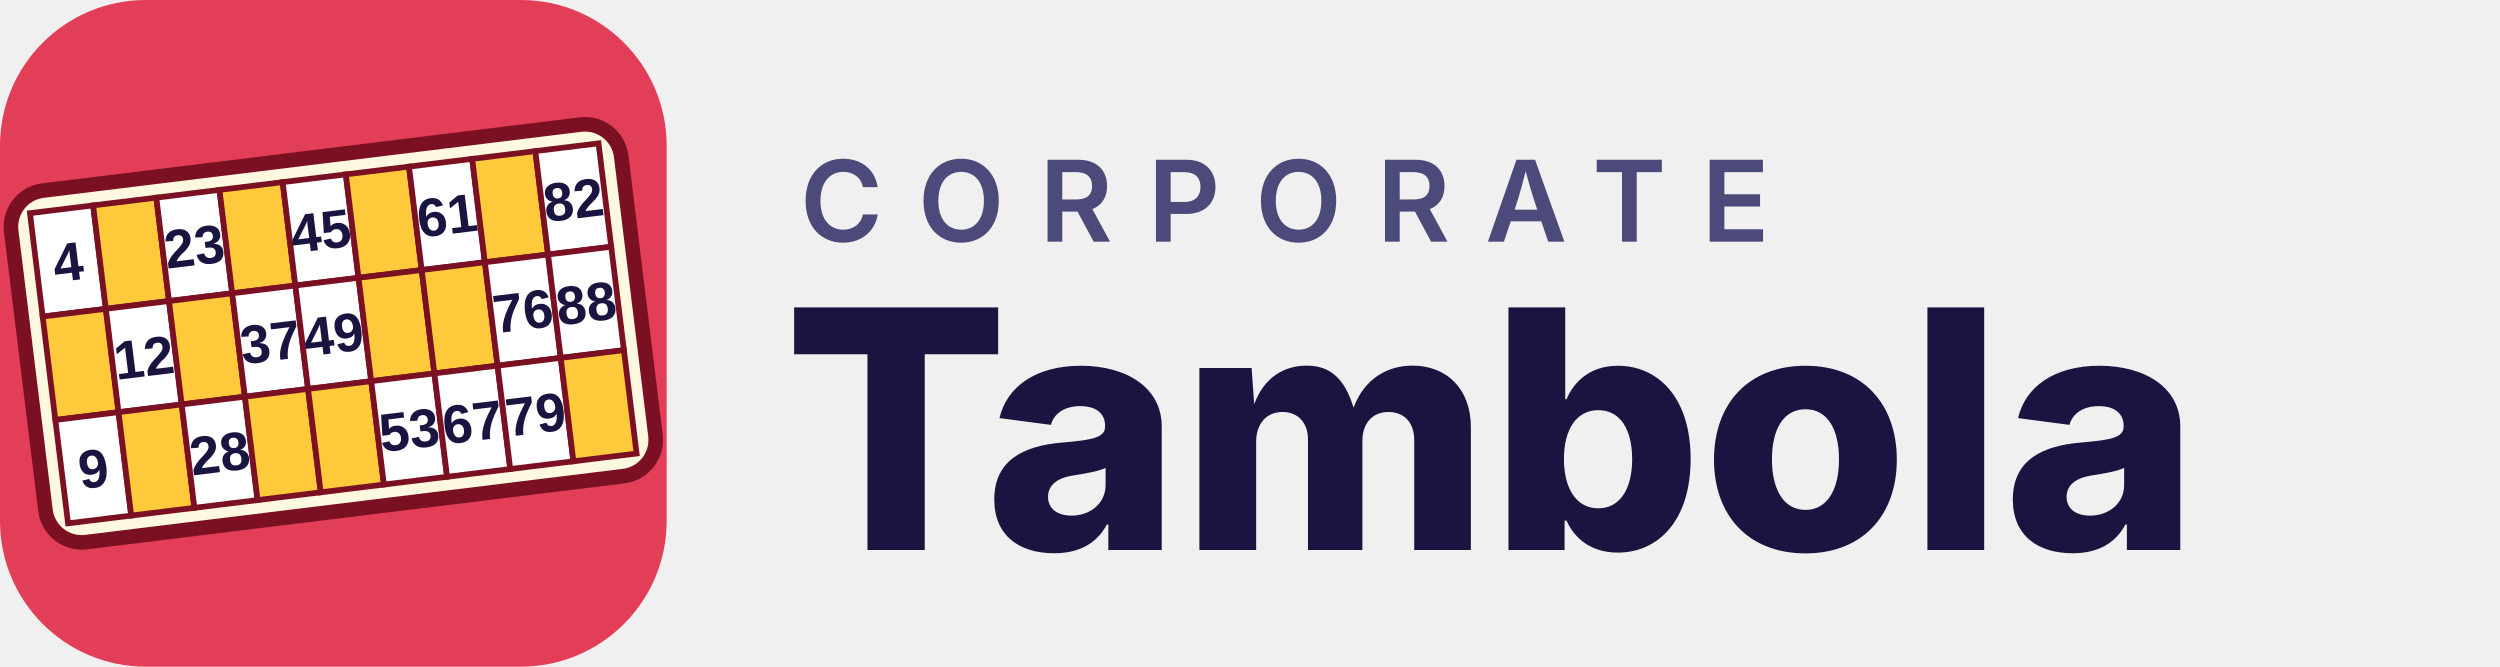
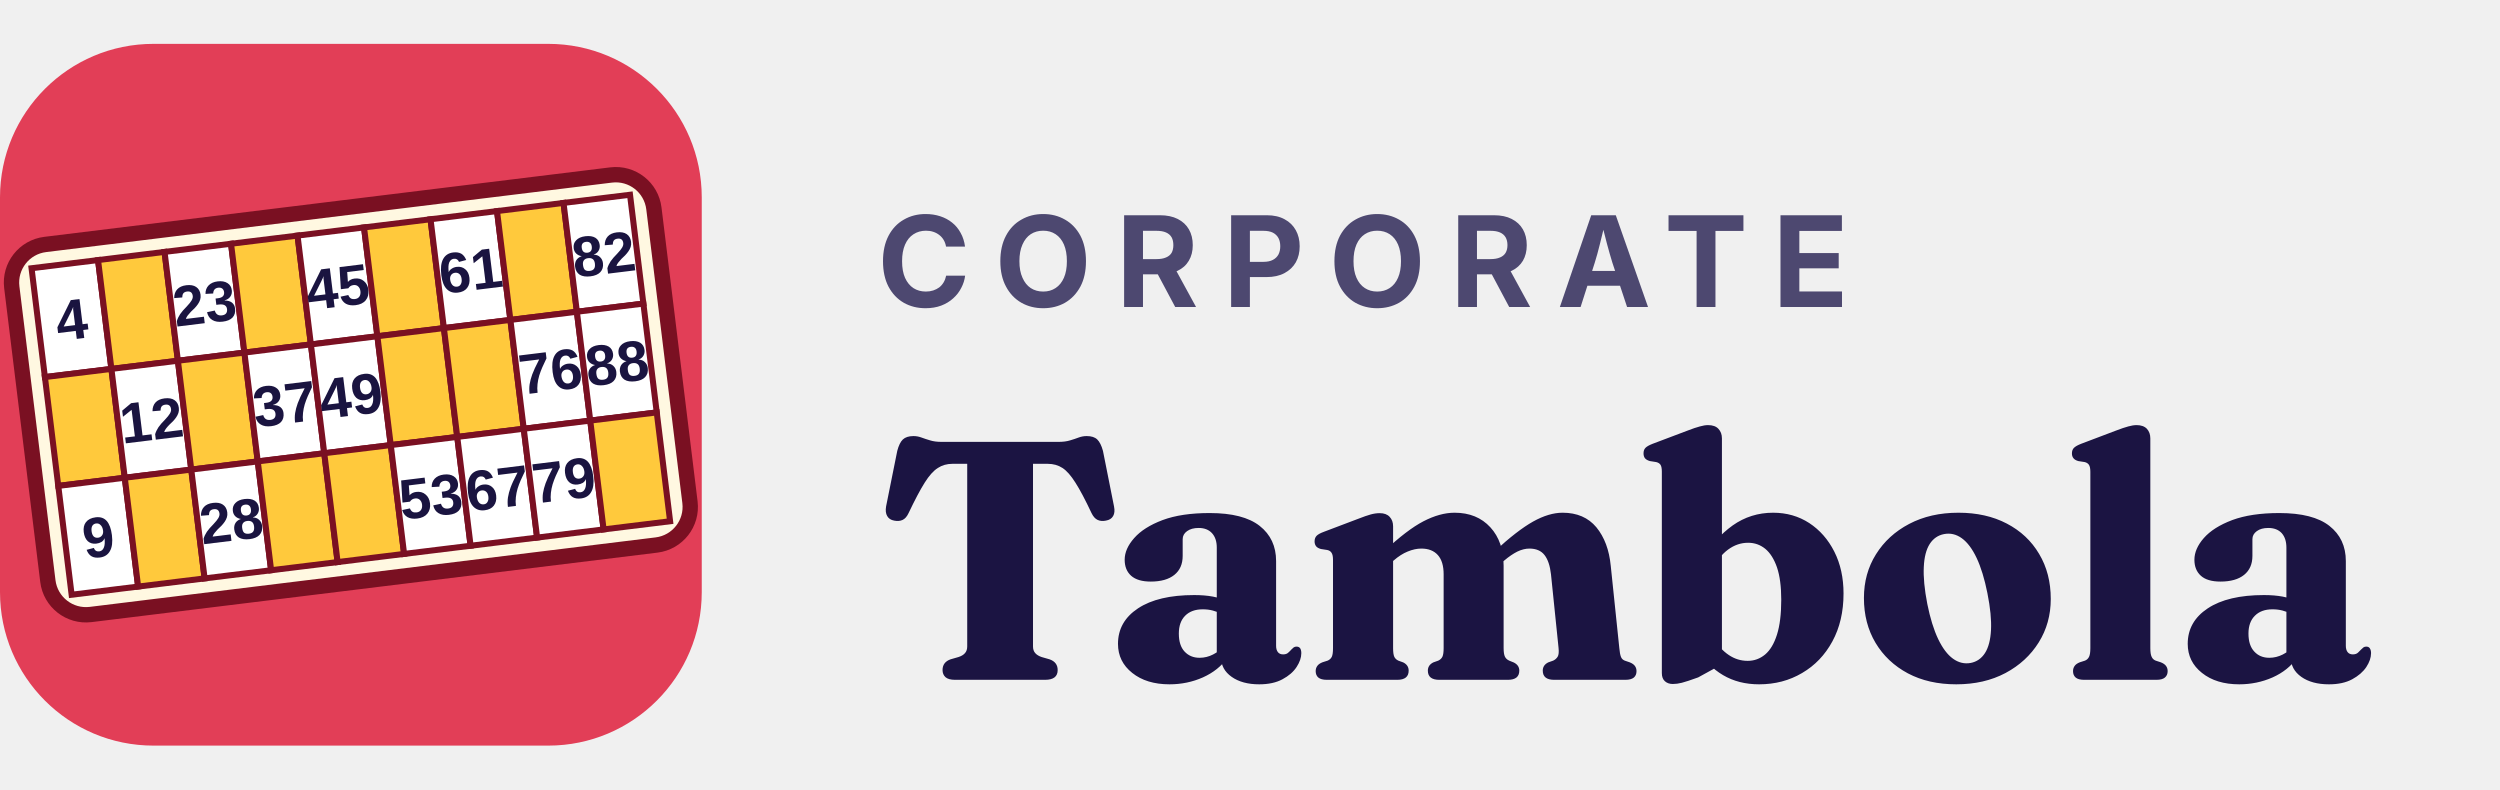
- <svg xmlns="http://www.w3.org/2000/svg" viewBox="0 0 300 80" width="600" height="160" role="img" aria-label="Corporate Tambola">
-   <svg x="0" y="0" width="80" height="80" viewBox="0 0 64 64">
-     <rect width="64" height="64" rx="14" fill="#E23E57" />
-     <g transform="rotate(-7 32 32)">
-       <rect x="2.5" y="15" width="59" height="34" rx="3.5" fill="#FFF8E1" stroke="#7A1022" stroke-width="1.4" />
-       <rect x="4.50" y="17.00" width="6.11" height="10" fill="#FFFFFF" stroke="#7A1022" stroke-width=".55" />
-       <text x="7.55" y="23.90" font-size="5.2" font-family="Arial,Helvetica,sans-serif" font-weight="700" fill="#1A1440" text-anchor="middle">4</text>
-       <rect x="10.61" y="17.00" width="6.11" height="10" fill="#FFC93C" stroke="#7A1022" stroke-width=".55" />
-       <rect x="16.72" y="17.00" width="6.11" height="10" fill="#FFFFFF" stroke="#7A1022" stroke-width=".55" />
-       <text x="19.77" y="23.90" font-size="5.2" font-family="Arial,Helvetica,sans-serif" font-weight="700" fill="#1A1440" text-anchor="middle">23</text>
-       <rect x="22.83" y="17.00" width="6.11" height="10" fill="#FFC93C" stroke="#7A1022" stroke-width=".55" />
-       <rect x="28.94" y="17.00" width="6.11" height="10" fill="#FFFFFF" stroke="#7A1022" stroke-width=".55" />
-       <text x="32.00" y="23.90" font-size="5.2" font-family="Arial,Helvetica,sans-serif" font-weight="700" fill="#1A1440" text-anchor="middle">45</text>
-       <rect x="35.05" y="17.00" width="6.11" height="10" fill="#FFC93C" stroke="#7A1022" stroke-width=".55" />
-       <rect x="41.16" y="17.00" width="6.11" height="10" fill="#FFFFFF" stroke="#7A1022" stroke-width=".55" />
-       <text x="44.22" y="23.90" font-size="5.2" font-family="Arial,Helvetica,sans-serif" font-weight="700" fill="#1A1440" text-anchor="middle">61</text>
-       <rect x="47.27" y="17.00" width="6.11" height="10" fill="#FFC93C" stroke="#7A1022" stroke-width=".55" />
-       <rect x="53.38" y="17.00" width="6.11" height="10" fill="#FFFFFF" stroke="#7A1022" stroke-width=".55" />
-       <text x="56.44" y="23.90" font-size="5.2" font-family="Arial,Helvetica,sans-serif" font-weight="700" fill="#1A1440" text-anchor="middle">82</text>
-       <rect x="4.50" y="27.00" width="6.11" height="10" fill="#FFC93C" stroke="#7A1022" stroke-width=".55" />
-       <rect x="10.61" y="27.00" width="6.11" height="10" fill="#FFFFFF" stroke="#7A1022" stroke-width=".55" />
-       <text x="13.66" y="33.90" font-size="5.2" font-family="Arial,Helvetica,sans-serif" font-weight="700" fill="#1A1440" text-anchor="middle">12</text>
-       <rect x="16.72" y="27.00" width="6.11" height="10" fill="#FFC93C" stroke="#7A1022" stroke-width=".55" />
-       <rect x="22.83" y="27.00" width="6.11" height="10" fill="#FFFFFF" stroke="#7A1022" stroke-width=".55" />
-       <text x="25.89" y="33.90" font-size="5.2" font-family="Arial,Helvetica,sans-serif" font-weight="700" fill="#1A1440" text-anchor="middle">37</text>
-       <rect x="28.94" y="27.00" width="6.11" height="10" fill="#FFFFFF" stroke="#7A1022" stroke-width=".55" />
-       <text x="32.00" y="33.90" font-size="5.2" font-family="Arial,Helvetica,sans-serif" font-weight="700" fill="#1A1440" text-anchor="middle">49</text>
-       <rect x="35.05" y="27.00" width="6.11" height="10" fill="#FFC93C" stroke="#7A1022" stroke-width=".55" />
-       <rect x="41.16" y="27.00" width="6.11" height="10" fill="#FFC93C" stroke="#7A1022" stroke-width=".55" />
-       <rect x="47.27" y="27.00" width="6.11" height="10" fill="#FFFFFF" stroke="#7A1022" stroke-width=".55" />
-       <text x="50.33" y="33.90" font-size="5.2" font-family="Arial,Helvetica,sans-serif" font-weight="700" fill="#1A1440" text-anchor="middle">76</text>
-       <rect x="53.38" y="27.00" width="6.11" height="10" fill="#FFFFFF" stroke="#7A1022" stroke-width=".55" />
-       <text x="56.44" y="33.90" font-size="5.2" font-family="Arial,Helvetica,sans-serif" font-weight="700" fill="#1A1440" text-anchor="middle">88</text>
-       <rect x="4.50" y="37.00" width="6.11" height="10" fill="#FFFFFF" stroke="#7A1022" stroke-width=".55" />
-       <text x="7.55" y="43.90" font-size="5.2" font-family="Arial,Helvetica,sans-serif" font-weight="700" fill="#1A1440" text-anchor="middle">9</text>
-       <rect x="10.61" y="37.00" width="6.11" height="10" fill="#FFC93C" stroke="#7A1022" stroke-width=".55" />
-       <rect x="16.72" y="37.00" width="6.11" height="10" fill="#FFFFFF" stroke="#7A1022" stroke-width=".55" />
-       <text x="19.77" y="43.90" font-size="5.2" font-family="Arial,Helvetica,sans-serif" font-weight="700" fill="#1A1440" text-anchor="middle">28</text>
-       <rect x="22.83" y="37.00" width="6.11" height="10" fill="#FFC93C" stroke="#7A1022" stroke-width=".55" />
-       <rect x="28.94" y="37.00" width="6.11" height="10" fill="#FFC93C" stroke="#7A1022" stroke-width=".55" />
-       <rect x="35.05" y="37.00" width="6.11" height="10" fill="#FFFFFF" stroke="#7A1022" stroke-width=".55" />
-       <text x="38.10" y="43.90" font-size="5.2" font-family="Arial,Helvetica,sans-serif" font-weight="700" fill="#1A1440" text-anchor="middle">53</text>
-       <rect x="41.16" y="37.00" width="6.11" height="10" fill="#FFFFFF" stroke="#7A1022" stroke-width=".55" />
-       <text x="44.22" y="43.90" font-size="5.2" font-family="Arial,Helvetica,sans-serif" font-weight="700" fill="#1A1440" text-anchor="middle">67</text>
-       <rect x="47.27" y="37.00" width="6.11" height="10" fill="#FFFFFF" stroke="#7A1022" stroke-width=".55" />
-       <text x="50.33" y="43.90" font-size="5.2" font-family="Arial,Helvetica,sans-serif" font-weight="700" fill="#1A1440" text-anchor="middle">79</text>
-       <rect x="53.38" y="37.00" width="6.11" height="10" fill="#FFC93C" stroke="#7A1022" stroke-width=".55" />
-     </g>
-   </svg>
-   <text x="96" y="29" font-family="Inter,Arial,Helvetica,sans-serif" font-size="13.5" font-weight="600" letter-spacing="4.2" fill="#4B4A7A">CORPORATE</text>
-   <text x="94" y="66" font-family="Inter,Arial,Helvetica,sans-serif" font-size="40" font-weight="800" fill="#1A1440">Tambola</text>
+ <svg xmlns="http://www.w3.org/2000/svg" viewBox="0 0 228 72" width="228" height="72" role="img" aria-label="Corporate Tambola">
+   <g transform="translate(0 4) scale(1)">
+     <svg viewBox="0 0 64 64" width="64" height="64">
+       <rect width="64" height="64" rx="14" fill="#E23E57" />
+       <g transform="rotate(-7 32 32)">
+         <rect x="2.5" y="15" width="59" height="34" rx="3.5" fill="#FFF8E1" stroke="#7A1022" stroke-width="1.4" />
+         <rect x="4.50" y="17.00" width="6.11" height="10" fill="#FFFFFF" stroke="#7A1022" stroke-width=".55" />
+         <text x="7.55" y="23.90" font-size="5.2" font-family="Arial,Helvetica,sans-serif" font-weight="700" fill="#1A1440" text-anchor="middle">4</text>
+         <rect x="10.61" y="17.00" width="6.11" height="10" fill="#FFC93C" stroke="#7A1022" stroke-width=".55" />
+         <rect x="16.72" y="17.00" width="6.11" height="10" fill="#FFFFFF" stroke="#7A1022" stroke-width=".55" />
+         <text x="19.77" y="23.90" font-size="5.2" font-family="Arial,Helvetica,sans-serif" font-weight="700" fill="#1A1440" text-anchor="middle">23</text>
+         <rect x="22.83" y="17.00" width="6.11" height="10" fill="#FFC93C" stroke="#7A1022" stroke-width=".55" />
+         <rect x="28.94" y="17.00" width="6.11" height="10" fill="#FFFFFF" stroke="#7A1022" stroke-width=".55" />
+         <text x="32.00" y="23.90" font-size="5.2" font-family="Arial,Helvetica,sans-serif" font-weight="700" fill="#1A1440" text-anchor="middle">45</text>
+         <rect x="35.05" y="17.00" width="6.11" height="10" fill="#FFC93C" stroke="#7A1022" stroke-width=".55" />
+         <rect x="41.16" y="17.00" width="6.11" height="10" fill="#FFFFFF" stroke="#7A1022" stroke-width=".55" />
+         <text x="44.22" y="23.90" font-size="5.2" font-family="Arial,Helvetica,sans-serif" font-weight="700" fill="#1A1440" text-anchor="middle">61</text>
+         <rect x="47.27" y="17.00" width="6.11" height="10" fill="#FFC93C" stroke="#7A1022" stroke-width=".55" />
+         <rect x="53.38" y="17.00" width="6.11" height="10" fill="#FFFFFF" stroke="#7A1022" stroke-width=".55" />
+         <text x="56.44" y="23.90" font-size="5.2" font-family="Arial,Helvetica,sans-serif" font-weight="700" fill="#1A1440" text-anchor="middle">82</text>
+         <rect x="4.50" y="27.00" width="6.11" height="10" fill="#FFC93C" stroke="#7A1022" stroke-width=".55" />
+         <rect x="10.61" y="27.00" width="6.11" height="10" fill="#FFFFFF" stroke="#7A1022" stroke-width=".55" />
+         <text x="13.66" y="33.90" font-size="5.2" font-family="Arial,Helvetica,sans-serif" font-weight="700" fill="#1A1440" text-anchor="middle">12</text>
+         <rect x="16.72" y="27.00" width="6.11" height="10" fill="#FFC93C" stroke="#7A1022" stroke-width=".55" />
+         <rect x="22.83" y="27.00" width="6.11" height="10" fill="#FFFFFF" stroke="#7A1022" stroke-width=".55" />
+         <text x="25.89" y="33.90" font-size="5.2" font-family="Arial,Helvetica,sans-serif" font-weight="700" fill="#1A1440" text-anchor="middle">37</text>
+         <rect x="28.94" y="27.00" width="6.11" height="10" fill="#FFFFFF" stroke="#7A1022" stroke-width=".55" />
+         <text x="32.00" y="33.90" font-size="5.2" font-family="Arial,Helvetica,sans-serif" font-weight="700" fill="#1A1440" text-anchor="middle">49</text>
+         <rect x="35.05" y="27.00" width="6.11" height="10" fill="#FFC93C" stroke="#7A1022" stroke-width=".55" />
+         <rect x="41.16" y="27.00" width="6.11" height="10" fill="#FFC93C" stroke="#7A1022" stroke-width=".55" />
+         <rect x="47.27" y="27.00" width="6.11" height="10" fill="#FFFFFF" stroke="#7A1022" stroke-width=".55" />
+         <text x="50.33" y="33.90" font-size="5.2" font-family="Arial,Helvetica,sans-serif" font-weight="700" fill="#1A1440" text-anchor="middle">76</text>
+         <rect x="53.38" y="27.00" width="6.11" height="10" fill="#FFFFFF" stroke="#7A1022" stroke-width=".55" />
+         <text x="56.44" y="33.90" font-size="5.2" font-family="Arial,Helvetica,sans-serif" font-weight="700" fill="#1A1440" text-anchor="middle">88</text>
+         <rect x="4.50" y="37.00" width="6.11" height="10" fill="#FFFFFF" stroke="#7A1022" stroke-width=".55" />
+         <text x="7.55" y="43.90" font-size="5.2" font-family="Arial,Helvetica,sans-serif" font-weight="700" fill="#1A1440" text-anchor="middle">9</text>
+         <rect x="10.61" y="37.00" width="6.11" height="10" fill="#FFC93C" stroke="#7A1022" stroke-width=".55" />
+         <rect x="16.72" y="37.00" width="6.11" height="10" fill="#FFFFFF" stroke="#7A1022" stroke-width=".55" />
+         <text x="19.77" y="43.90" font-size="5.2" font-family="Arial,Helvetica,sans-serif" font-weight="700" fill="#1A1440" text-anchor="middle">28</text>
+         <rect x="22.83" y="37.00" width="6.11" height="10" fill="#FFC93C" stroke="#7A1022" stroke-width=".55" />
+         <rect x="28.94" y="37.00" width="6.11" height="10" fill="#FFC93C" stroke="#7A1022" stroke-width=".55" />
+         <rect x="35.05" y="37.00" width="6.11" height="10" fill="#FFFFFF" stroke="#7A1022" stroke-width=".55" />
+         <text x="38.10" y="43.90" font-size="5.2" font-family="Arial,Helvetica,sans-serif" font-weight="700" fill="#1A1440" text-anchor="middle">53</text>
+         <rect x="41.16" y="37.00" width="6.11" height="10" fill="#FFFFFF" stroke="#7A1022" stroke-width=".55" />
+         <text x="44.22" y="43.90" font-size="5.2" font-family="Arial,Helvetica,sans-serif" font-weight="700" fill="#1A1440" text-anchor="middle">67</text>
+         <rect x="47.27" y="37.00" width="6.11" height="10" fill="#FFFFFF" stroke="#7A1022" stroke-width=".55" />
+         <text x="50.33" y="43.90" font-size="5.2" font-family="Arial,Helvetica,sans-serif" font-weight="700" fill="#1A1440" text-anchor="middle">79</text>
+         <rect x="53.38" y="37.00" width="6.11" height="10" fill="#FFC93C" stroke="#7A1022" stroke-width=".55" />
+       </g>
+     </svg>
+   </g>
+   <path d="M84.41 28.11Q83.3 28.11 82.42 27.61Q81.54 27.1 81.03 26.14Q80.53 25.18 80.53 23.82Q80.53 22.46 81.04 21.49Q81.55 20.53 82.43 20.03Q83.31 19.52 84.41 19.52Q85.13 19.52 85.74 19.72Q86.36 19.92 86.83 20.3Q87.31 20.68 87.61 21.24Q87.92 21.79 88.01 22.49H86.28Q86.22 22.15 86.06 21.88Q85.9 21.61 85.66 21.43Q85.42 21.24 85.11 21.14Q84.81 21.04 84.45 21.04Q83.8 21.04 83.3 21.37Q82.81 21.69 82.54 22.31Q82.27 22.93 82.27 23.82Q82.27 24.73 82.54 25.34Q82.82 25.96 83.31 26.28Q83.8 26.59 84.44 26.59Q84.8 26.59 85.11 26.49Q85.41 26.39 85.66 26.21Q85.9 26.02 86.06 25.75Q86.22 25.48 86.29 25.14H88.02Q87.95 25.72 87.67 26.25Q87.4 26.79 86.93 27.21Q86.47 27.63 85.84 27.87Q85.2 28.11 84.41 28.11ZM95.14 28.11Q94.03 28.11 93.15 27.61Q92.26 27.1 91.75 26.14Q91.23 25.18 91.23 23.82Q91.23 22.46 91.75 21.49Q92.26 20.53 93.15 20.03Q94.03 19.52 95.14 19.52Q96.25 19.52 97.13 20.03Q98.01 20.53 98.53 21.49Q99.04 22.46 99.04 23.82Q99.04 25.18 98.53 26.14Q98.01 27.1 97.13 27.61Q96.25 28.11 95.14 28.11ZM95.14 26.59Q95.79 26.59 96.27 26.27Q96.76 25.95 97.03 25.33Q97.3 24.72 97.3 23.82Q97.3 22.92 97.03 22.3Q96.76 21.68 96.27 21.36Q95.79 21.04 95.14 21.04Q94.49 21.04 94 21.36Q93.52 21.68 93.25 22.3Q92.97 22.92 92.97 23.82Q92.97 24.72 93.25 25.33Q93.52 25.95 94 26.27Q94.49 26.59 95.14 26.59ZM102.52 28V19.63H105.79Q106.74 19.63 107.41 19.97Q108.08 20.31 108.43 20.92Q108.78 21.53 108.78 22.36Q108.78 23.18 108.42 23.78Q108.07 24.38 107.39 24.7Q106.71 25.02 105.75 25.02H103.54V23.63H105.48Q106 23.63 106.34 23.48Q106.68 23.34 106.85 23.06Q107.01 22.77 107.01 22.36Q107.01 21.93 106.85 21.64Q106.68 21.35 106.34 21.2Q106 21.05 105.47 21.05H104.24V28ZM107.18 28 105.15 24.19H107L109.08 28ZM112.28 28V19.63H115.54Q116.49 19.63 117.16 20Q117.83 20.36 118.18 21Q118.53 21.63 118.53 22.46Q118.53 23.29 118.18 23.92Q117.82 24.55 117.14 24.91Q116.47 25.27 115.5 25.27H113.4V23.88H115.23Q115.75 23.88 116.09 23.7Q116.43 23.52 116.6 23.2Q116.76 22.88 116.76 22.46Q116.76 22.03 116.6 21.72Q116.43 21.4 116.09 21.22Q115.75 21.05 115.22 21.05H113.99V28ZM125.6 28.11Q124.5 28.11 123.61 27.61Q122.73 27.1 122.21 26.14Q121.7 25.18 121.7 23.82Q121.7 22.46 122.21 21.49Q122.73 20.53 123.61 20.03Q124.5 19.52 125.6 19.52Q126.71 19.52 127.6 20.03Q128.48 20.53 128.99 21.49Q129.5 22.46 129.5 23.82Q129.5 25.18 128.99 26.14Q128.48 27.1 127.6 27.61Q126.71 28.11 125.6 28.11ZM125.6 26.59Q126.25 26.59 126.74 26.27Q127.23 25.95 127.5 25.33Q127.77 24.72 127.77 23.82Q127.77 22.92 127.5 22.3Q127.23 21.68 126.74 21.36Q126.25 21.04 125.6 21.04Q124.96 21.04 124.47 21.36Q123.98 21.68 123.71 22.3Q123.44 22.92 123.44 23.82Q123.44 24.72 123.71 25.33Q123.98 25.95 124.47 26.27Q124.96 26.59 125.6 26.59ZM132.99 28V19.63H136.25Q137.21 19.63 137.87 19.97Q138.54 20.31 138.89 20.92Q139.24 21.53 139.24 22.36Q139.24 23.18 138.89 23.78Q138.53 24.38 137.86 24.7Q137.18 25.02 136.21 25.02H134V23.63H135.94Q136.46 23.63 136.8 23.48Q137.14 23.34 137.31 23.06Q137.48 22.77 137.48 22.36Q137.48 21.93 137.31 21.64Q137.14 21.35 136.8 21.2Q136.46 21.05 135.94 21.05H134.7V28ZM137.64 28 135.61 24.19H137.47L139.55 28ZM142.26 28 145.12 19.63H147.36L150.3 28H148.39L147.05 23.96Q146.81 23.18 146.56 22.25Q146.31 21.32 146.04 20.22H146.41Q146.14 21.33 145.91 22.26Q145.68 23.2 145.44 23.96L144.15 28ZM144.05 26.06V24.71H148.51V26.06ZM152.17 21.06V19.63H159V21.06H156.45V28H154.73V21.06ZM162.38 28V19.63H167.98V21.06H164.1V23.08H167.69V24.47H164.1V26.58H167.99V28Z" fill="#4D4870" />
+   <path d="M85.9 40.3H96.51Q97.16 40.3 97.6 40.16Q98.04 40.03 98.38 39.9Q98.73 39.77 99.11 39.77Q99.75 39.77 100.07 40.08Q100.39 40.39 100.59 41.12L101.6 46.19Q101.71 46.73 101.52 47.06Q101.33 47.4 100.86 47.48Q100.44 47.57 100.11 47.42Q99.78 47.27 99.55 46.8Q98.7 44.99 98.08 44.02Q97.47 43.05 96.9 42.68Q96.32 42.3 95.55 42.3H94.21V58.96Q94.21 59.33 94.41 59.56Q94.61 59.79 94.99 59.92L95.72 60.13Q96.46 60.39 96.46 61.11Q96.46 62 95.31 62H87.1Q86.51 62 86.23 61.76Q85.96 61.51 85.96 61.11Q85.96 60.39 86.69 60.13L87.42 59.92Q87.82 59.79 88.01 59.56Q88.21 59.33 88.21 58.96V42.3H86.86Q86.11 42.3 85.53 42.68Q84.94 43.05 84.33 44.02Q83.72 44.99 82.86 46.8Q82.64 47.27 82.31 47.42Q81.98 47.57 81.55 47.48Q81.1 47.4 80.91 47.06Q80.72 46.73 80.81 46.19L81.83 41.12Q82.02 40.39 82.34 40.08Q82.67 39.77 83.31 39.77Q83.68 39.77 84.03 39.9Q84.38 40.03 84.82 40.16Q85.25 40.3 85.9 40.3ZM111.36 59.94V59.6L110.97 59.56V49.94Q110.97 49.1 110.53 48.62Q110.09 48.15 109.32 48.15Q108.66 48.15 108.26 48.44Q107.86 48.73 107.86 49.17V50.7Q107.86 51.82 107.1 52.43Q106.34 53.04 104.95 53.04Q103.76 53.04 103.16 52.51Q102.57 51.98 102.57 51.05Q102.57 50.05 103.44 49.07Q104.31 48.08 106.03 47.43Q107.75 46.79 110.32 46.79Q113.39 46.79 114.88 47.96Q116.38 49.14 116.38 51.17V58.9Q116.38 59.26 116.54 59.47Q116.7 59.68 117.02 59.68Q117.33 59.68 117.49 59.52Q117.66 59.37 117.79 59.22Q117.89 59.12 117.99 59.04Q118.1 58.97 118.24 58.97Q118.47 58.97 118.58 59.13Q118.68 59.3 118.68 59.57Q118.68 60.17 118.25 60.83Q117.82 61.49 116.96 61.95Q116.11 62.41 114.84 62.41Q113.29 62.41 112.33 61.73Q111.36 61.05 111.36 59.94ZM101.96 58.72Q101.96 56.69 103.79 55.48Q105.62 54.27 108.91 54.27Q109.87 54.27 110.62 54.41Q111.37 54.56 111.89 54.82L111.45 56Q111.02 55.79 110.6 55.68Q110.19 55.57 109.69 55.57Q108.67 55.57 108.09 56.15Q107.51 56.73 107.51 57.78Q107.51 58.86 108.03 59.42Q108.56 59.99 109.4 59.99Q110.05 59.99 110.63 59.69Q111.21 59.4 111.58 58.92L111.94 59.99Q111.13 61.14 109.7 61.78Q108.28 62.41 106.66 62.41Q104.56 62.41 103.26 61.37Q101.96 60.34 101.96 58.72ZM127.05 48V59.11Q127.05 59.66 127.16 59.9Q127.27 60.13 127.53 60.25L127.97 60.41Q128.47 60.66 128.47 61.16Q128.47 62 127.43 62H121.01Q120.48 62 120.23 61.79Q119.99 61.58 119.99 61.21Q119.99 60.93 120.14 60.73Q120.28 60.53 120.61 60.4L121.08 60.25Q121.34 60.14 121.46 59.9Q121.57 59.67 121.57 59.11V51.06Q121.57 50.61 121.44 50.42Q121.32 50.22 121.05 50.16L120.47 50.07Q120.17 49.99 120.03 49.82Q119.89 49.64 119.89 49.38Q119.89 49.06 120.07 48.87Q120.25 48.68 120.74 48.5L123.88 47.31Q124.57 47.04 125 46.92Q125.43 46.8 125.83 46.8Q126.43 46.8 126.74 47.14Q127.05 47.47 127.05 48ZM126.52 51.62 125.7 50.76 126.24 50.27Q128.32 48.32 129.82 47.54Q131.33 46.76 132.66 46.76Q134.7 46.76 135.92 48.09Q137.13 49.41 137.13 51.6V59.09Q137.13 59.65 137.25 59.89Q137.37 60.13 137.64 60.25L138.06 60.42Q138.56 60.67 138.56 61.16Q138.56 62 137.52 62H131.26Q130.22 62 130.22 61.16Q130.22 60.66 130.72 60.41L131.17 60.25Q131.43 60.13 131.55 59.89Q131.66 59.65 131.66 59.09V52.38Q131.66 51.21 131.13 50.62Q130.6 50.03 129.63 50.03Q129.03 50.03 128.38 50.3Q127.74 50.56 127.11 51.11ZM136.61 51.62 135.79 50.76 136.32 50.27Q138.37 48.38 139.81 47.57Q141.26 46.76 142.51 46.76Q144.48 46.76 145.59 48.09Q146.69 49.43 146.9 51.6L147.68 59.09Q147.73 59.65 147.83 59.9Q147.92 60.15 148.18 60.25L148.62 60.4Q148.95 60.53 149.1 60.73Q149.25 60.93 149.25 61.21Q149.25 61.58 149.01 61.79Q148.76 62 148.23 62H141.74Q140.7 62 140.7 61.16Q140.7 60.66 141.2 60.41L141.65 60.25Q141.91 60.13 142.06 59.89Q142.2 59.65 142.14 59.09L141.45 52.38Q141.32 51.21 140.86 50.62Q140.4 50.03 139.48 50.03Q138.95 50.03 138.37 50.31Q137.8 50.6 137.2 51.11ZM157.04 39.98V60.59L154.87 61.78Q153.82 62.16 153.38 62.27Q152.95 62.38 152.56 62.38Q152.12 62.38 151.84 62.13Q151.56 61.88 151.56 61.39V43.03Q151.56 42.58 151.44 42.39Q151.31 42.2 151.04 42.14L150.47 42.05Q150.16 41.96 150.02 41.79Q149.89 41.62 149.89 41.35Q149.89 41.03 150.06 40.85Q150.24 40.66 150.73 40.47L153.88 39.28Q154.6 39 155.03 38.89Q155.45 38.77 155.77 38.77Q156.41 38.77 156.72 39.11Q157.04 39.45 157.04 39.98ZM156.01 52.11 155.1 51.13Q156.39 49.09 158.02 47.92Q159.66 46.76 161.71 46.76Q163.55 46.76 165 47.7Q166.45 48.65 167.29 50.31Q168.13 51.97 168.13 54.13Q168.13 56.63 167.11 58.5Q166.1 60.36 164.35 61.38Q162.61 62.41 160.43 62.41Q158.56 62.41 157.14 61.57Q155.72 60.74 154.74 59.09L156.13 58.06Q156.87 59.21 157.67 59.74Q158.46 60.27 159.39 60.27Q160.28 60.27 160.98 59.69Q161.67 59.11 162.06 57.88Q162.45 56.65 162.45 54.7Q162.45 52.89 162.06 51.74Q161.66 50.6 160.99 50.05Q160.31 49.5 159.43 49.5Q158.44 49.5 157.59 50.13Q156.74 50.76 156.01 52.11ZM178.61 46.76Q181.13 46.76 183.02 47.75Q184.92 48.74 185.97 50.52Q187.03 52.29 187.03 54.63Q187.03 56.83 185.93 58.59Q184.83 60.35 182.9 61.38Q180.96 62.41 178.41 62.41Q175.89 62.41 174 61.41Q172.11 60.4 171.05 58.63Q169.99 56.85 169.99 54.54Q169.99 52.3 171.09 50.55Q172.19 48.79 174.12 47.78Q176.06 46.76 178.61 46.76ZM179.73 60.46Q180.55 60.3 181.03 59.56Q181.51 58.81 181.58 57.45Q181.65 56.09 181.25 54.09Q180.86 52.14 180.27 50.89Q179.68 49.64 178.92 49.09Q178.16 48.54 177.29 48.71Q176.47 48.87 175.99 49.61Q175.51 50.36 175.45 51.71Q175.38 53.07 175.77 55.08Q176.16 57.02 176.76 58.28Q177.36 59.53 178.11 60.07Q178.87 60.62 179.73 60.46ZM196.11 39.98V59.11Q196.11 59.66 196.23 59.9Q196.34 60.15 196.6 60.25L197.06 60.4Q197.39 60.53 197.54 60.73Q197.69 60.93 197.69 61.21Q197.69 61.58 197.44 61.79Q197.2 62 196.66 62H190.08Q189.54 62 189.3 61.79Q189.06 61.58 189.06 61.21Q189.06 60.93 189.21 60.73Q189.35 60.53 189.68 60.4L190.15 60.25Q190.41 60.14 190.52 59.9Q190.64 59.67 190.64 59.11V43.03Q190.64 42.58 190.51 42.39Q190.38 42.2 190.12 42.14L189.54 42.05Q189.23 41.96 189.1 41.79Q188.96 41.62 188.96 41.35Q188.96 41.03 189.14 40.85Q189.32 40.66 189.81 40.47L192.95 39.28Q193.68 39 194.1 38.89Q194.53 38.77 194.85 38.77Q195.48 38.77 195.8 39.11Q196.11 39.45 196.11 39.98ZM208.92 59.94V59.6L208.52 59.56V49.94Q208.52 49.1 208.09 48.62Q207.65 48.15 206.87 48.15Q206.21 48.15 205.82 48.44Q205.42 48.73 205.42 49.17V50.7Q205.42 51.82 204.66 52.43Q203.9 53.04 202.51 53.04Q201.31 53.04 200.72 52.51Q200.13 51.98 200.13 51.05Q200.13 50.05 200.99 49.07Q201.86 48.08 203.58 47.43Q205.31 46.79 207.87 46.79Q210.95 46.79 212.44 47.96Q213.94 49.14 213.94 51.17V58.9Q213.94 59.26 214.1 59.47Q214.26 59.68 214.58 59.68Q214.88 59.68 215.05 59.52Q215.21 59.37 215.35 59.22Q215.45 59.12 215.55 59.04Q215.66 58.97 215.8 58.97Q216.03 58.97 216.13 59.13Q216.24 59.3 216.24 59.57Q216.24 60.17 215.81 60.83Q215.37 61.49 214.52 61.95Q213.67 62.41 212.4 62.41Q210.84 62.41 209.88 61.73Q208.92 61.05 208.92 59.94ZM199.52 58.72Q199.52 56.69 201.35 55.48Q203.18 54.27 206.47 54.27Q207.43 54.27 208.18 54.41Q208.93 54.56 209.44 54.82L209.01 56Q208.58 55.79 208.16 55.68Q207.74 55.57 207.25 55.57Q206.23 55.57 205.65 56.15Q205.06 56.73 205.06 57.78Q205.06 58.86 205.59 59.42Q206.11 59.99 206.96 59.99Q207.6 59.99 208.19 59.69Q208.77 59.4 209.14 58.92L209.49 59.99Q208.69 61.14 207.26 61.78Q205.83 62.41 204.22 62.41Q202.12 62.41 200.82 61.37Q199.52 60.34 199.52 58.72Z" fill="#1B1442" />
</svg>
